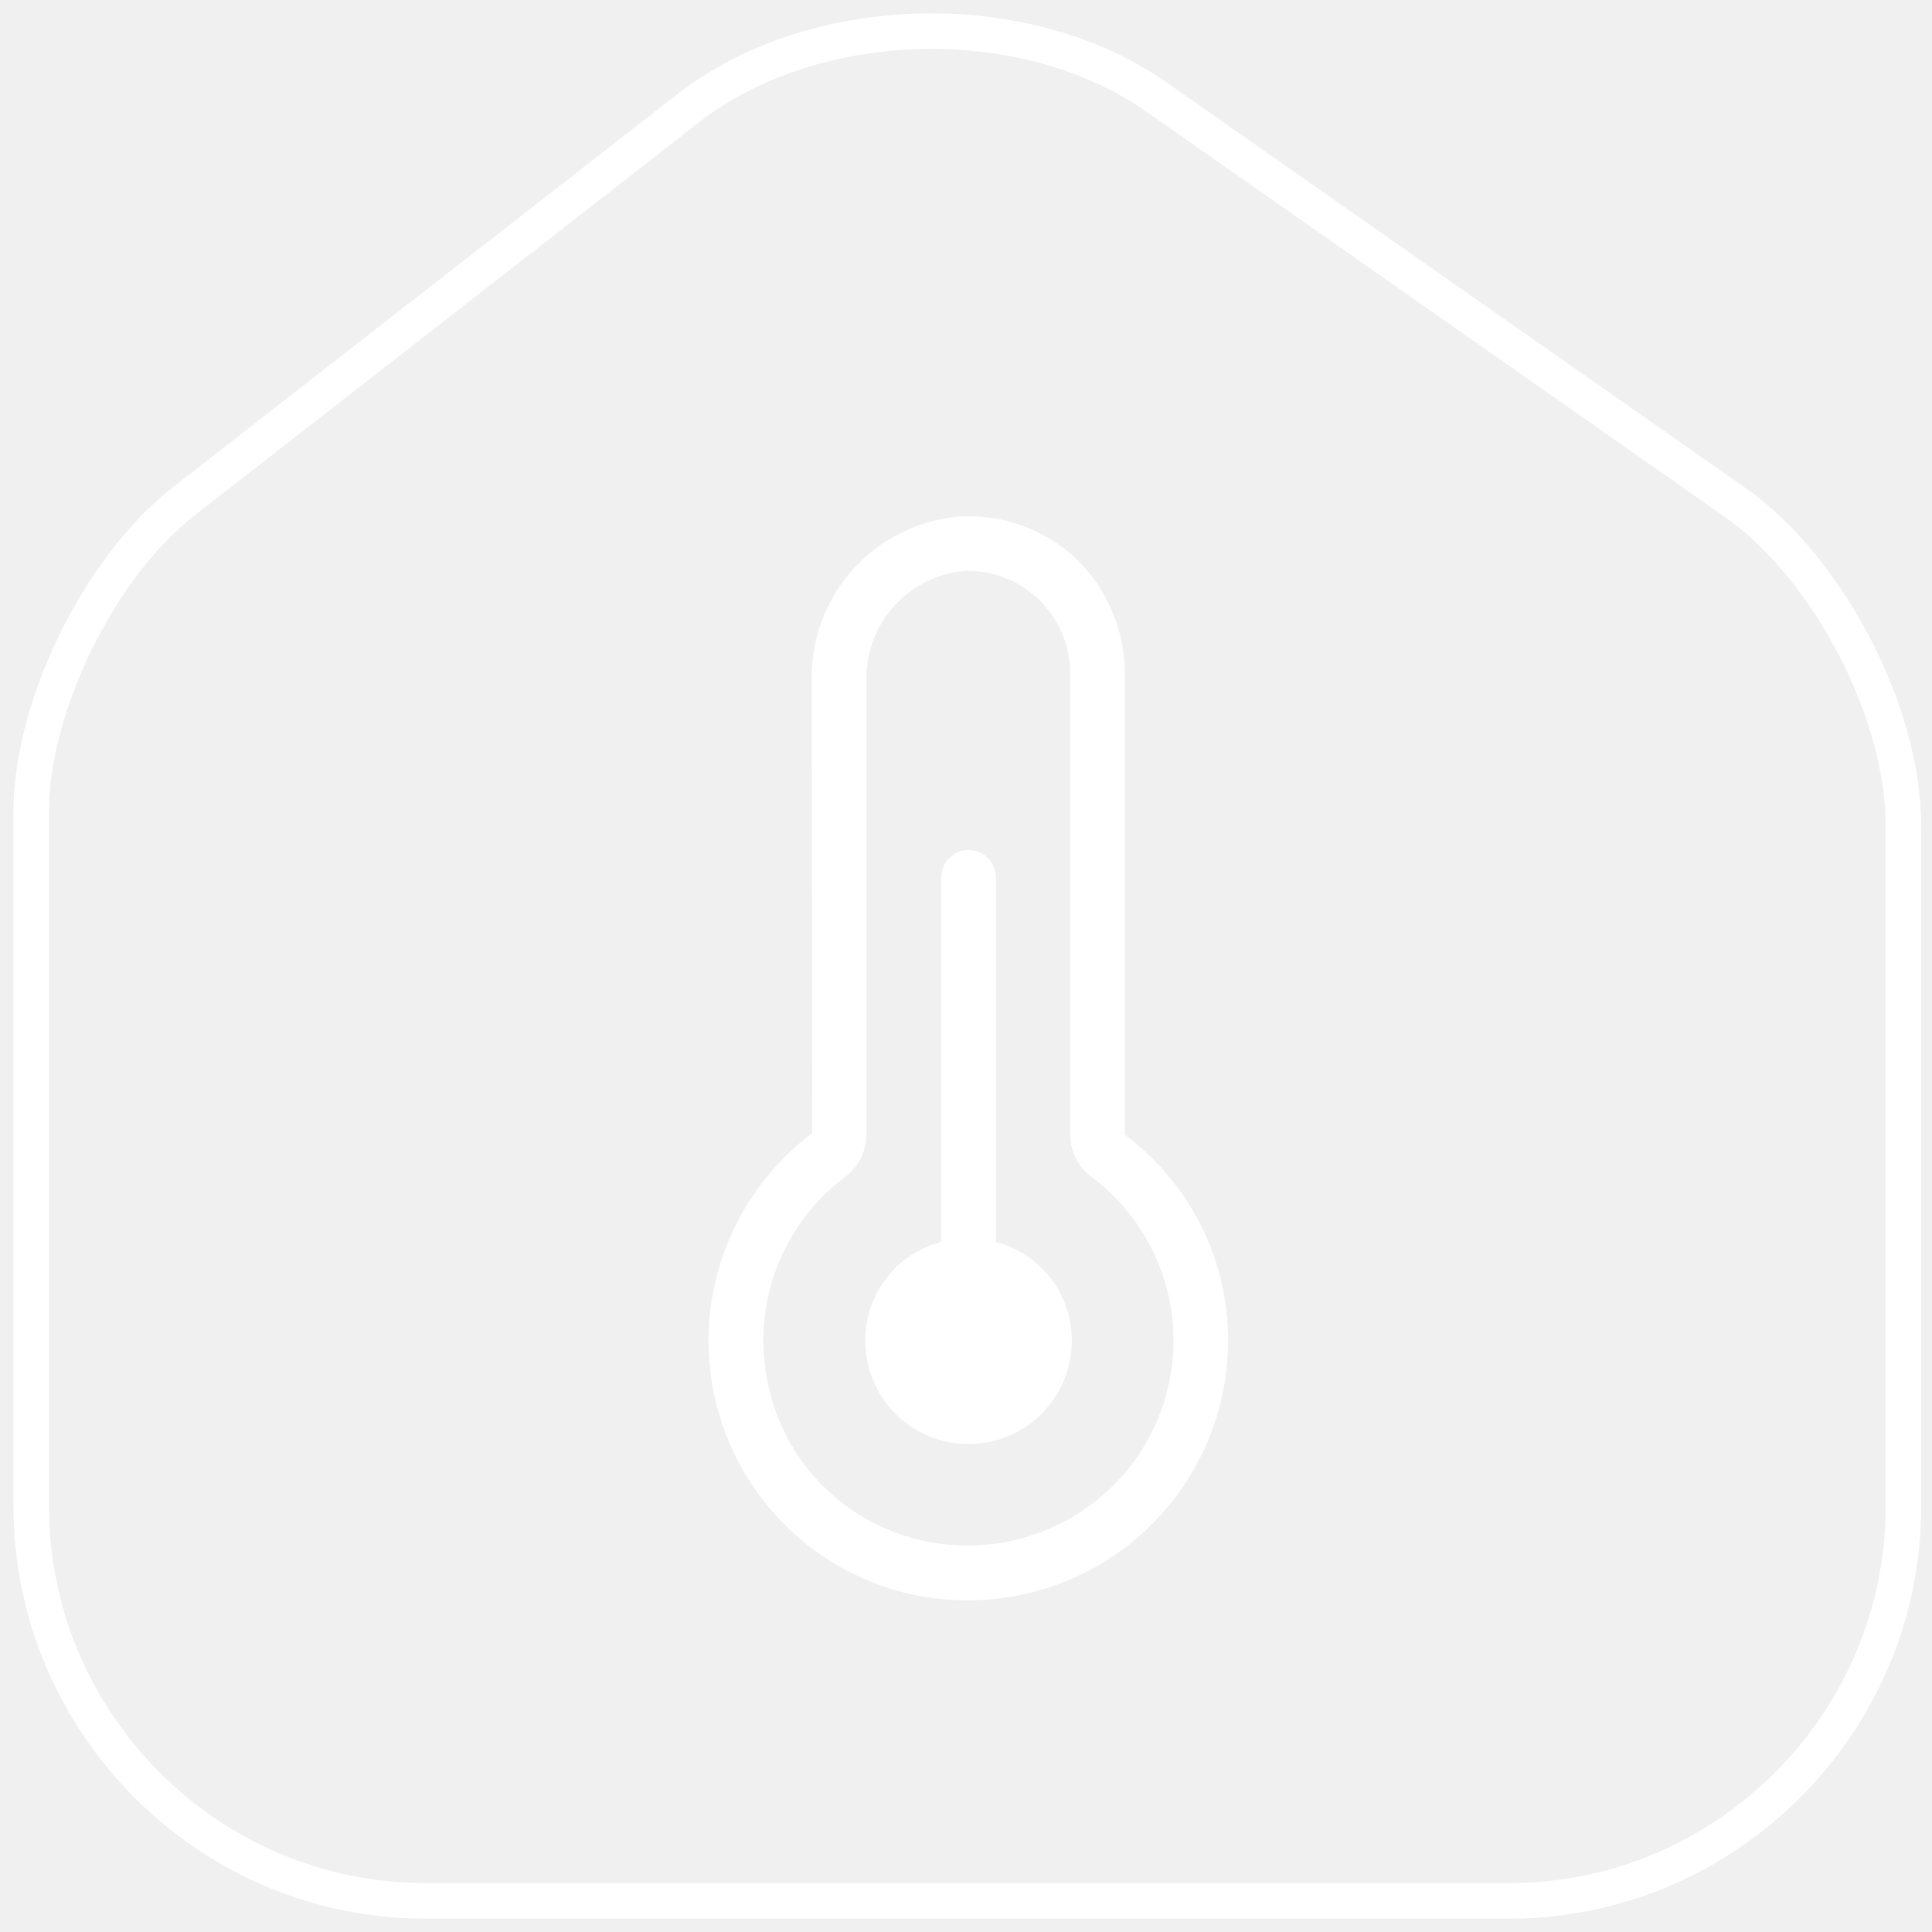
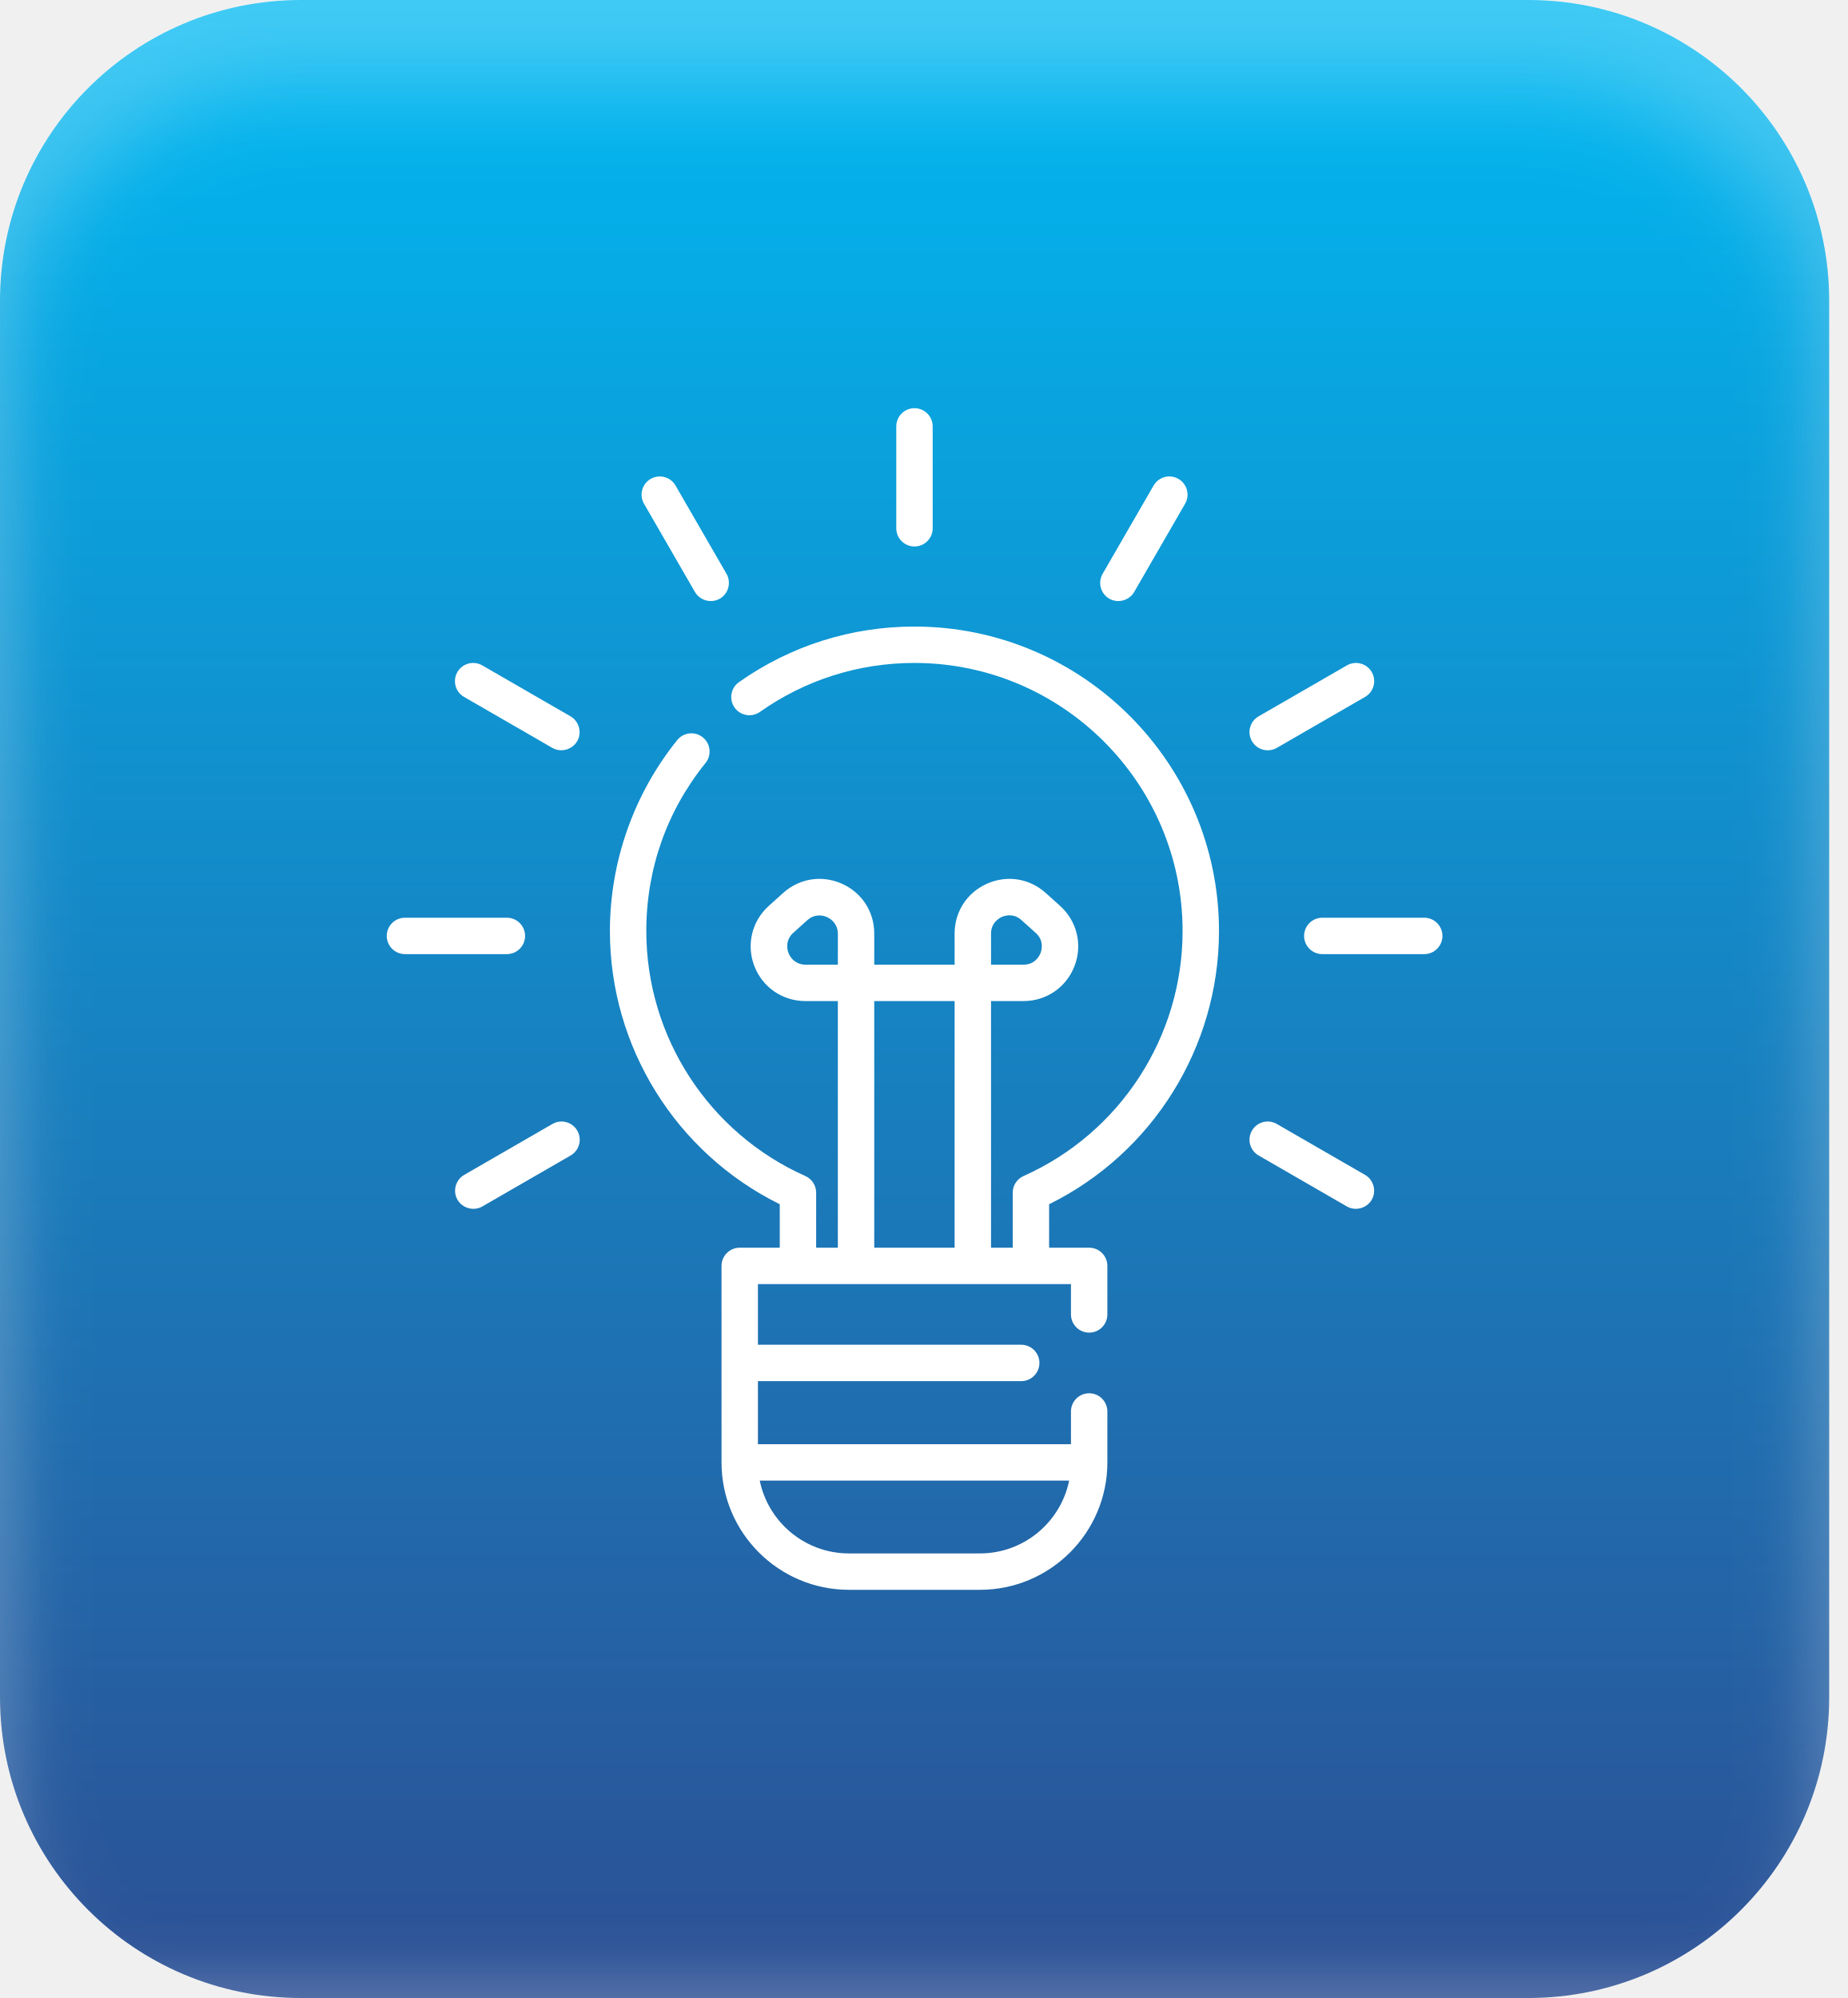
- <svg xmlns="http://www.w3.org/2000/svg" width="62" height="62" viewBox="0 0 62 62" fill="none">
-   <path d="M22.089 3.471L5.897 16.088C3.193 18.191 1 22.667 1 26.062V48.323C1 55.292 6.678 61 13.647 61H48.435C55.404 61 61.082 55.292 61.082 48.353V26.483C61.082 22.848 58.649 18.191 55.675 16.118L37.109 3.111C32.904 0.167 26.144 0.317 22.089 3.471Z" stroke="white" stroke-width="1.14" stroke-linecap="round" stroke-linejoin="round" />
-   <path d="M36.098 36.417V21.58C36.087 20.247 35.559 18.971 34.625 18.02C34.114 17.514 33.501 17.124 32.826 16.876C32.151 16.628 31.431 16.528 30.714 16.582C29.416 16.709 28.215 17.322 27.35 18.298C26.485 19.273 26.02 20.54 26.049 21.843L26.067 36.363C24.783 37.327 23.805 38.642 23.25 40.149C22.695 41.656 22.587 43.291 22.939 44.857C23.291 46.424 24.088 47.856 25.234 48.981C26.38 50.106 27.826 50.876 29.399 51.198C29.948 51.303 30.506 51.356 31.065 51.356C33.276 51.357 35.397 50.48 36.962 48.918C38.526 47.356 39.408 45.237 39.412 43.027C39.415 41.742 39.116 40.476 38.541 39.328C37.965 38.18 37.128 37.183 36.098 36.417ZM35.256 48.096C34.494 48.72 33.603 49.166 32.648 49.403C31.693 49.639 30.697 49.66 29.732 49.464C28.452 49.209 27.279 48.574 26.365 47.642C25.451 46.709 24.84 45.523 24.612 44.238C24.384 43.033 24.498 41.788 24.941 40.645C25.384 39.501 26.139 38.504 27.119 37.768C27.331 37.611 27.502 37.408 27.621 37.173C27.74 36.939 27.802 36.68 27.803 36.417V21.843C27.783 20.986 28.082 20.152 28.643 19.504C29.204 18.856 29.986 18.439 30.837 18.336C30.918 18.321 31 18.315 31.082 18.318C31.945 18.327 32.77 18.673 33.38 19.283C33.989 19.893 34.336 20.718 34.344 21.58V36.417C34.345 36.68 34.407 36.939 34.526 37.173C34.645 37.408 34.817 37.611 35.028 37.768C35.825 38.364 36.476 39.134 36.931 40.019C37.386 40.904 37.635 41.881 37.657 42.876C37.679 43.872 37.474 44.859 37.058 45.763C36.642 46.667 36.026 47.465 35.256 48.096Z" fill="white" />
-   <path d="M34.396 43.027C34.396 43.906 34.047 44.749 33.425 45.37C32.804 45.992 31.961 46.341 31.082 46.341C30.203 46.341 29.36 45.992 28.738 45.37C28.117 44.749 27.768 43.906 27.768 43.027C27.763 42.302 28 41.596 28.442 41.021C28.883 40.446 29.504 40.035 30.205 39.853V28.156C30.205 27.924 30.297 27.701 30.462 27.536C30.626 27.372 30.849 27.279 31.082 27.279C31.314 27.279 31.538 27.372 31.702 27.536C31.866 27.701 31.959 27.924 31.959 28.156V39.854C32.658 40.04 33.277 40.452 33.718 41.025C34.159 41.599 34.397 42.303 34.396 43.027Z" fill="white" />
+ <svg xmlns="http://www.w3.org/2000/svg" width="86" height="93" viewBox="0 0 86 93" fill="none">
+   <g filter="url(#filter0_i_305_241)">
+     <rect width="85.131" height="93" rx="14" fill="url(#paint0_linear_305_241)" />
+     <path d="M56.732 43.338C56.732 35.523 50.374 29.164 42.558 29.164C39.612 29.164 36.788 30.06 34.39 31.753C34.008 32.023 33.917 32.552 34.187 32.934C34.457 33.316 34.985 33.407 35.367 33.137C37.478 31.646 39.965 30.858 42.558 30.858C49.44 30.858 55.038 36.457 55.038 43.338C55.038 48.26 52.132 52.736 47.634 54.741C47.329 54.877 47.132 55.18 47.132 55.515V58.076H46.123V46.596H47.637C48.698 46.596 49.629 45.956 50.009 44.965C50.39 43.975 50.126 42.876 49.337 42.166L48.669 41.565C47.913 40.884 46.865 40.719 45.936 41.133C45.006 41.547 44.428 42.436 44.428 43.454V44.902H40.688V43.454C40.688 42.436 40.111 41.547 39.181 41.133C38.251 40.719 37.204 40.884 36.447 41.565L35.78 42.166C34.991 42.876 34.727 43.975 35.107 44.965C35.487 45.956 36.419 46.596 37.48 46.596H38.994V58.076H37.984V55.515C37.984 55.18 37.788 54.877 37.482 54.741C32.985 52.736 30.079 48.26 30.079 43.338C30.079 40.456 31.032 37.75 32.837 35.512C33.13 35.148 33.073 34.615 32.709 34.321C32.345 34.028 31.811 34.085 31.518 34.449C29.497 36.956 28.385 40.112 28.385 43.338C28.385 48.743 31.47 53.674 36.29 56.053V58.076H34.427C33.959 58.076 33.58 58.455 33.58 58.923V68.071C33.58 71.34 36.24 74 39.509 74H45.608C48.877 74 51.537 71.34 51.537 68.071V65.699C51.537 65.231 51.157 64.852 50.69 64.852C50.222 64.852 49.843 65.231 49.843 65.699V67.224H35.274V64.287H47.528C47.995 64.287 48.375 63.908 48.375 63.44C48.375 62.973 47.995 62.593 47.528 62.593H35.274V59.77H49.843V61.182C49.843 61.65 50.222 62.029 50.69 62.029C51.158 62.029 51.537 61.65 51.537 61.182V58.923C51.537 58.455 51.158 58.076 50.69 58.076H48.826V56.053C53.647 53.673 56.732 48.742 56.732 43.338ZM46.123 43.454C46.123 42.944 46.507 42.733 46.625 42.68C46.743 42.628 47.157 42.483 47.536 42.824L48.204 43.425C48.605 43.786 48.477 44.23 48.428 44.358C48.379 44.486 48.177 44.902 47.637 44.902H46.123V43.454ZM38.994 44.902H37.48C36.716 44.902 36.342 43.939 36.913 43.425L37.58 42.824C38.12 42.339 38.994 42.735 38.994 43.454V44.902ZM49.758 68.918C49.364 70.849 47.653 72.306 45.608 72.306H39.509C37.464 72.306 35.753 70.849 35.359 68.918H49.758ZM44.428 58.076H40.688V46.596H44.428V58.076Z" fill="white" />
+     <path d="M42.56 19C42.092 19 41.713 19.379 41.713 19.847V24.59C41.713 25.058 42.092 25.437 42.56 25.437C43.028 25.437 43.407 25.058 43.407 24.59V19.847C43.407 19.379 43.028 19 42.56 19Z" fill="white" />
+     <path d="M33.812 26.709L31.44 22.601C31.206 22.196 30.688 22.057 30.283 22.291C29.878 22.525 29.739 23.043 29.973 23.448L32.344 27.556C32.593 27.987 33.179 28.11 33.581 27.814C33.924 27.562 34.024 27.077 33.812 26.709Z" fill="white" />
+     <path d="M26.552 33.343L22.445 30.972C22.039 30.738 21.521 30.877 21.287 31.282C21.054 31.687 21.192 32.205 21.597 32.439L25.705 34.811C26.137 35.06 26.705 34.872 26.905 34.416C27.076 34.026 26.921 33.556 26.552 33.343Z" fill="white" />
+     <path d="M23.59 42.717H18.847C18.379 42.717 18 43.096 18 43.564C18 44.031 18.379 44.411 18.847 44.411H23.59C24.058 44.411 24.437 44.031 24.437 43.564C24.437 43.096 24.058 42.717 23.59 42.717Z" fill="white" />
+     <path d="M26.867 52.627C26.633 52.222 26.115 52.083 25.71 52.317L21.602 54.688C21.233 54.901 21.078 55.371 21.249 55.761C21.449 56.217 22.017 56.405 22.449 56.156L26.557 53.784C26.962 53.55 27.101 53.032 26.867 52.627Z" fill="white" />
+     <path d="M63.531 54.688L59.423 52.317C59.018 52.083 58.5 52.222 58.266 52.627C58.032 53.032 58.171 53.55 58.576 53.784L62.684 56.156C63.116 56.405 63.684 56.217 63.883 55.761C64.055 55.371 63.899 54.901 63.531 54.688Z" fill="white" />
+     <path d="M66.284 42.717H61.54C61.073 42.717 60.693 43.096 60.693 43.564C60.693 44.032 61.073 44.411 61.54 44.411H66.284C66.751 44.411 67.131 44.032 67.131 43.564C67.131 43.096 66.751 42.717 66.284 42.717Z" fill="white" />
+     <path d="M63.841 31.282C63.607 30.877 63.089 30.738 62.684 30.972L58.576 33.343C58.171 33.577 58.032 34.096 58.266 34.501C58.423 34.772 58.708 34.924 59 34.924C59.144 34.924 59.29 34.888 59.423 34.811L63.531 32.439C63.936 32.205 64.075 31.687 63.841 31.282Z" fill="white" />
+     <path d="M54.845 22.291C54.44 22.057 53.922 22.196 53.688 22.601L51.317 26.709C51.083 27.114 51.222 27.632 51.627 27.866C52.027 28.097 52.553 27.955 52.784 27.556L55.155 23.448C55.389 23.043 55.251 22.525 54.845 22.291Z" fill="white" />
+   </g>
+   <defs>
+     <filter id="filter0_i_305_241" x="0" y="0" width="85.131" height="97" filterUnits="userSpaceOnUse" color-interpolation-filters="sRGB">
+       <feFlood flood-opacity="0" result="BackgroundImageFix" />
+       <feBlend mode="normal" in="SourceGraphic" in2="BackgroundImageFix" result="shape" />
+       <feColorMatrix in="SourceAlpha" type="matrix" values="0 0 0 0 0 0 0 0 0 0 0 0 0 0 0 0 0 0 127 0" result="hardAlpha" />
+       <feOffset dy="4" />
+       <feGaussianBlur stdDeviation="2" />
+       <feComposite in2="hardAlpha" operator="arithmetic" k2="-1" k3="1" />
+       <feColorMatrix type="matrix" values="0 0 0 0 1 0 0 0 0 1 0 0 0 0 1 0 0 0 0.25 0" />
+       <feBlend mode="normal" in2="shape" result="effect1_innerShadow_305_241" />
+     </filter>
+     <linearGradient id="paint0_linear_305_241" x1="42.565" y1="0" x2="42.565" y2="93" gradientUnits="userSpaceOnUse">
+       <stop stop-color="#00B9F2" />
+       <stop offset="1" stop-color="#2C4F94" />
+     </linearGradient>
+   </defs>
</svg>
